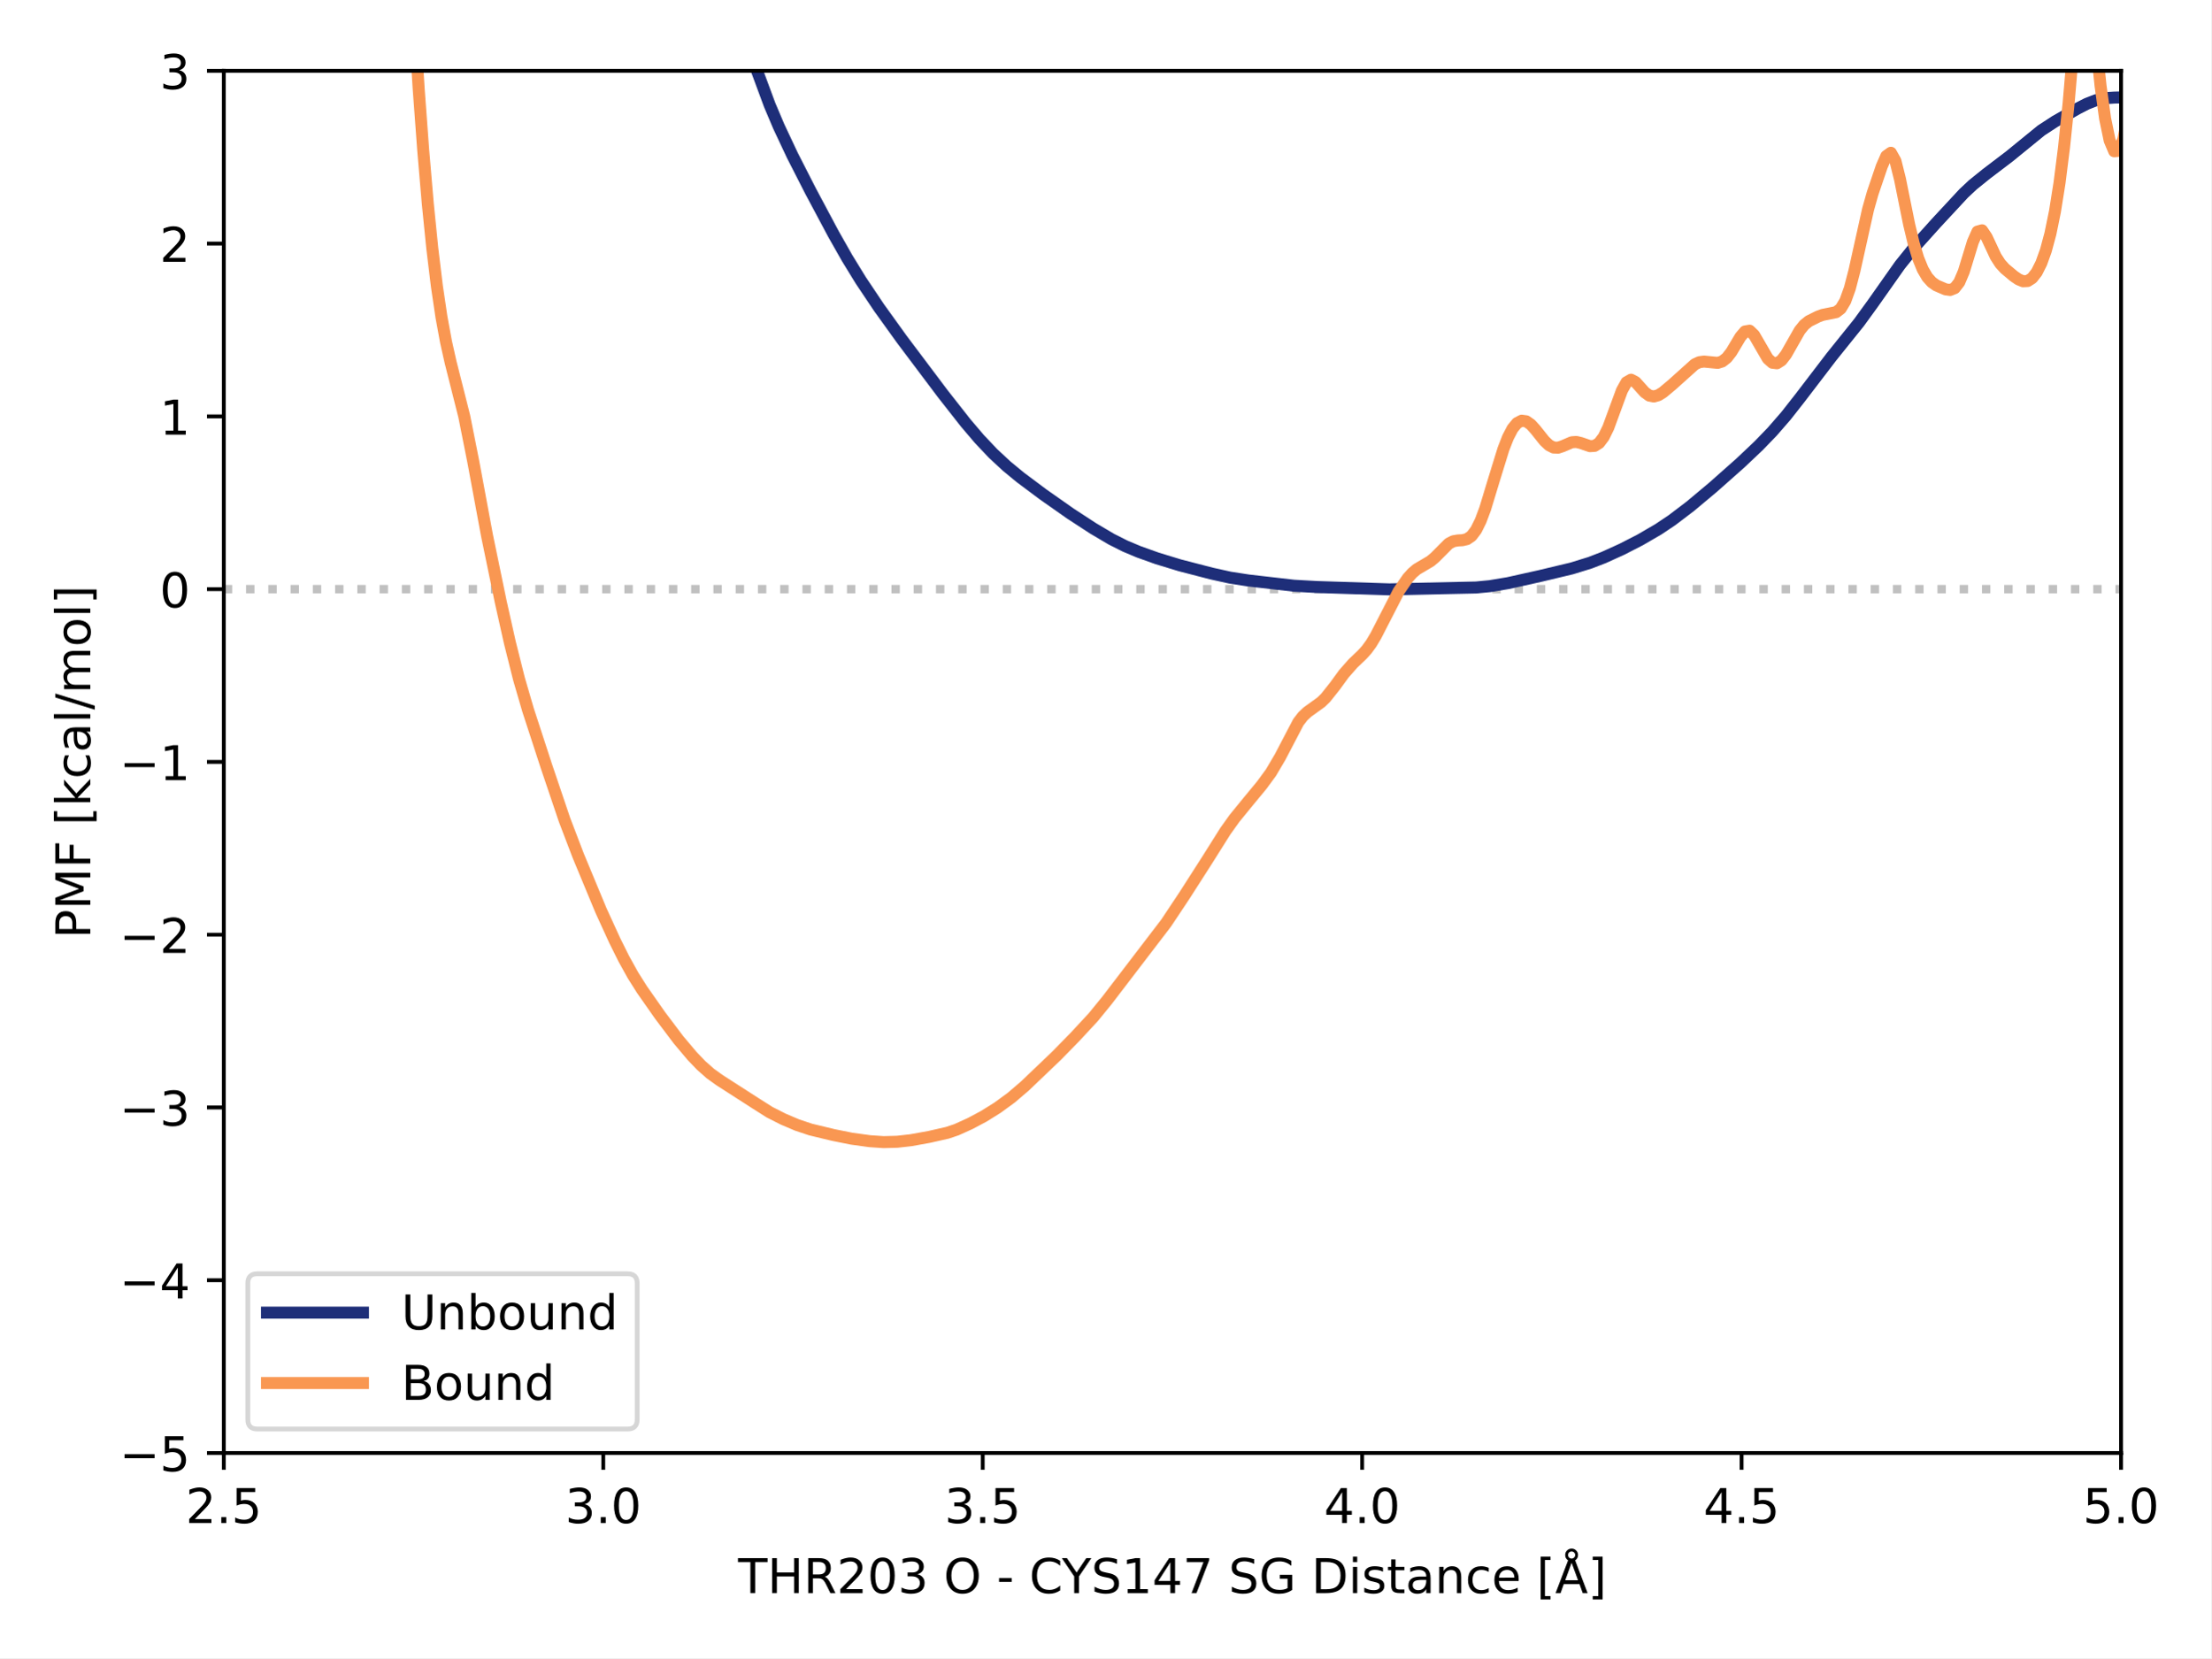
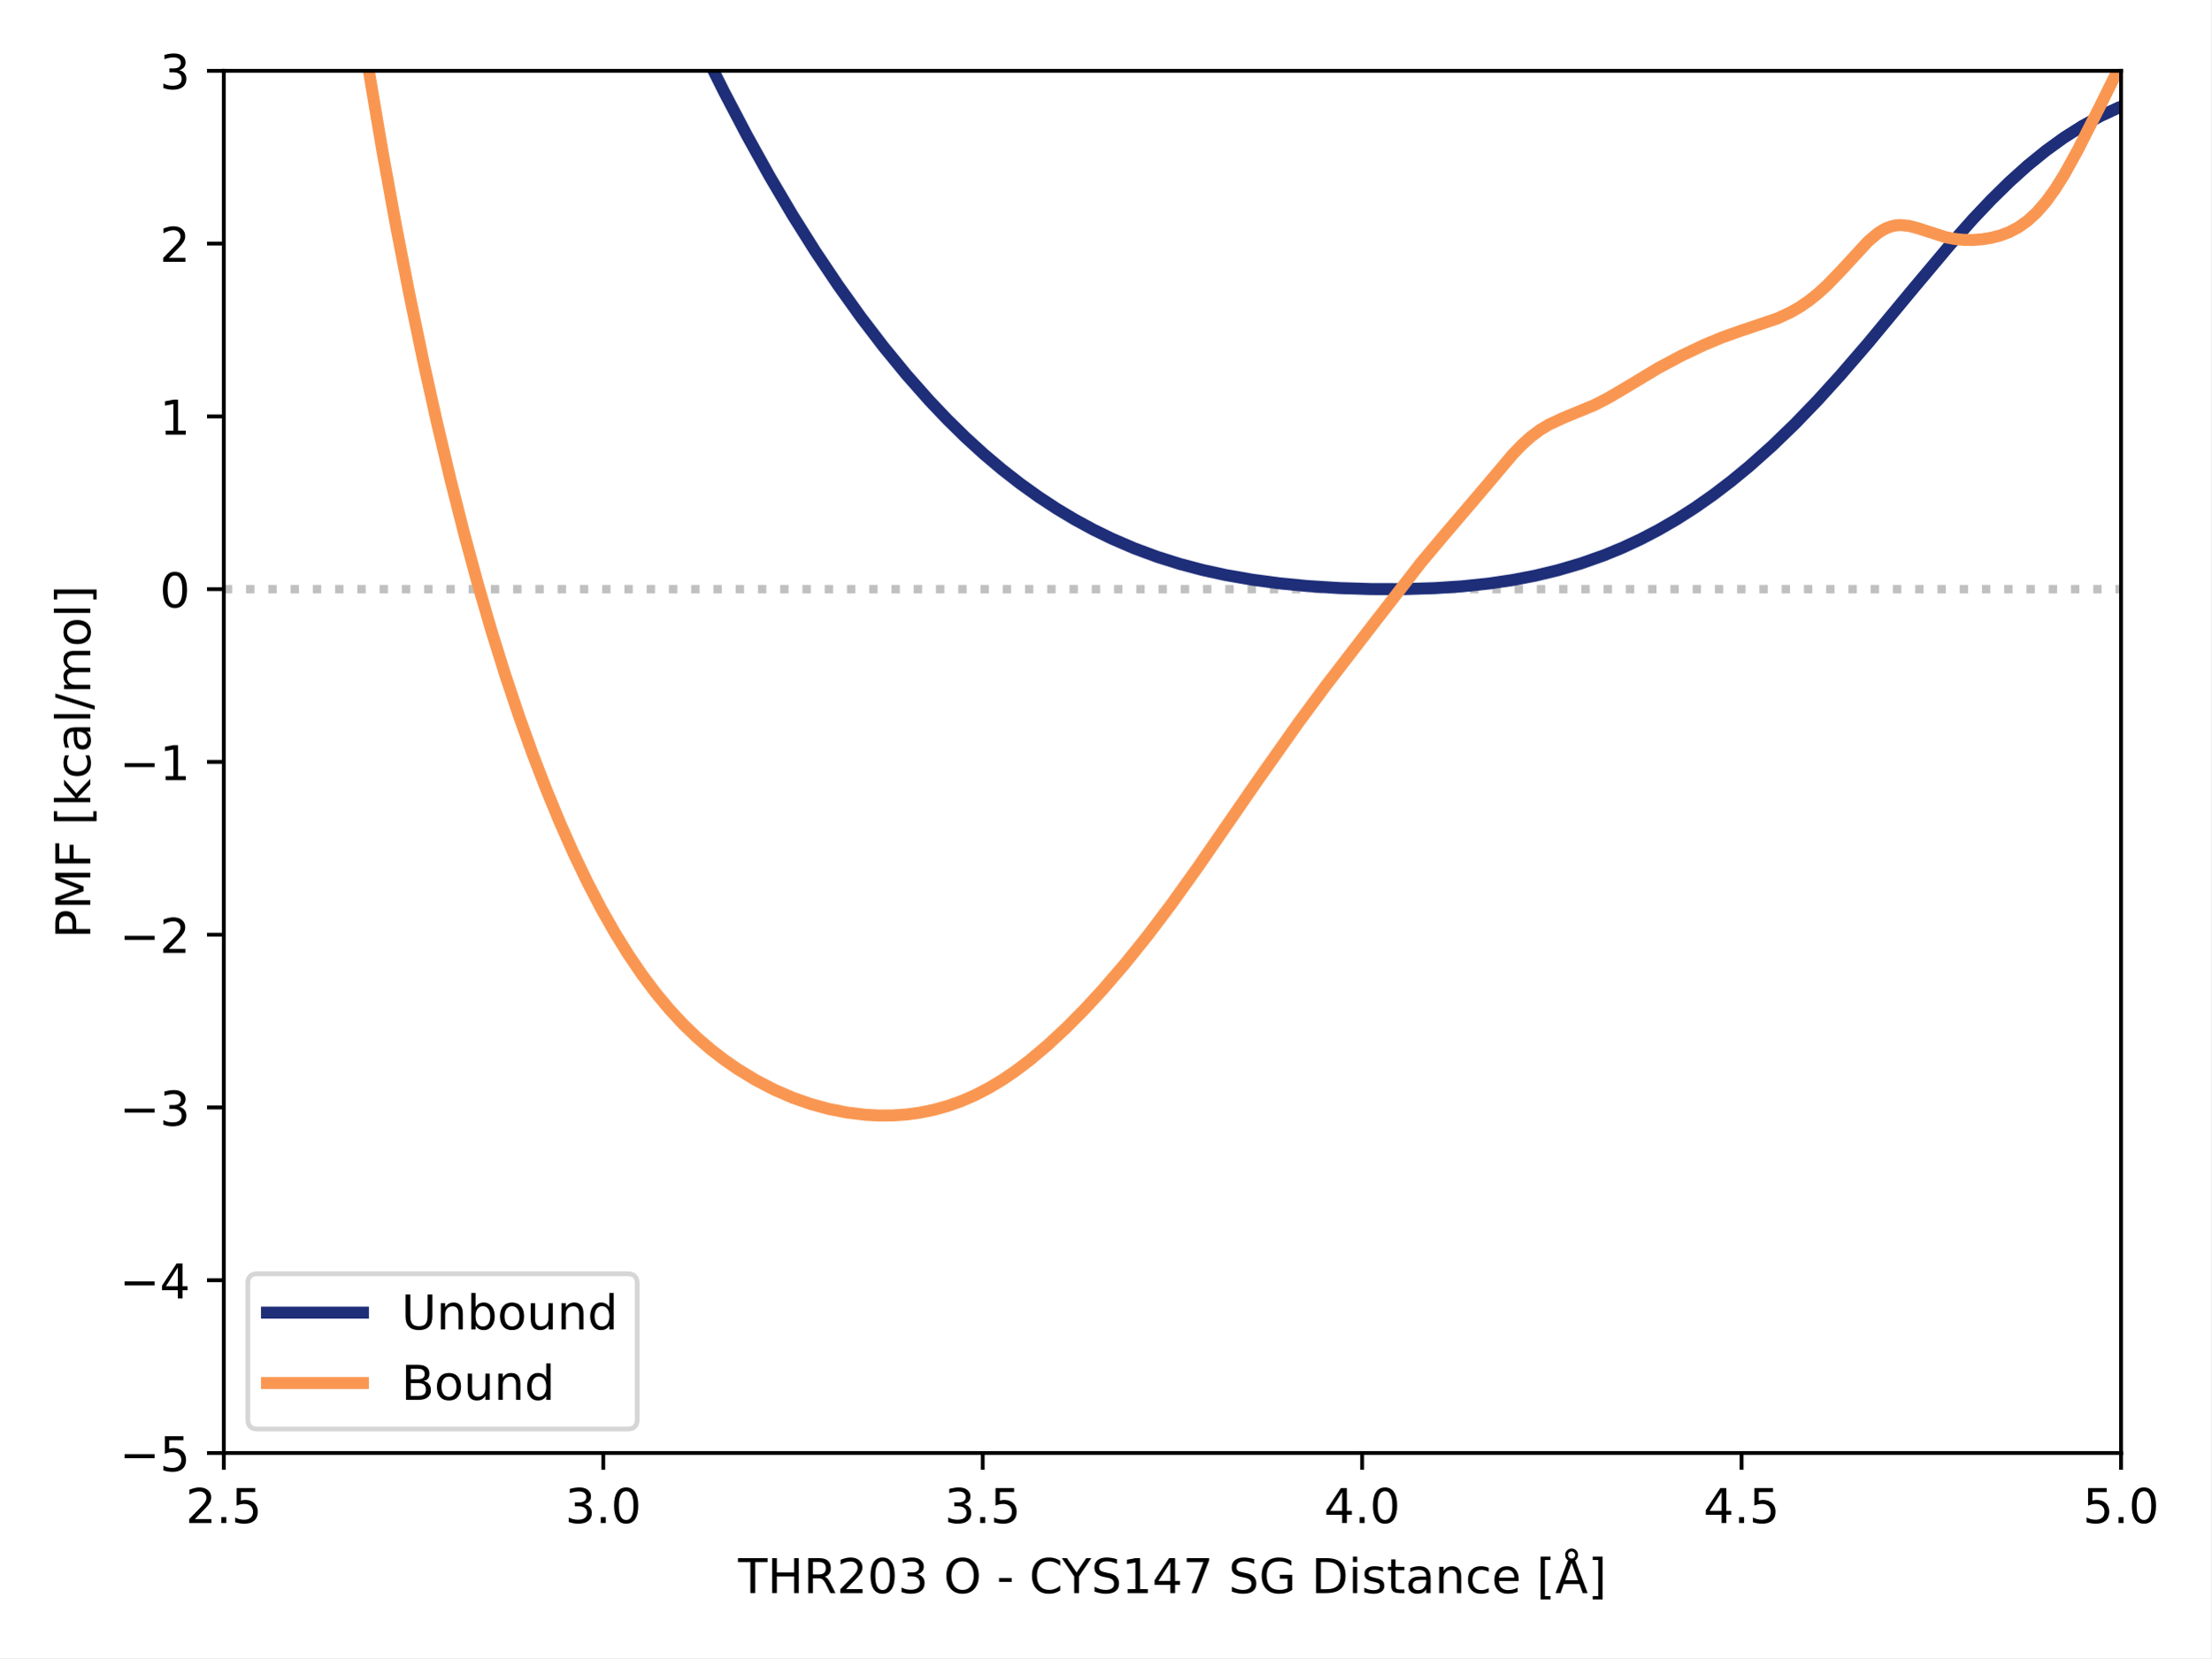
<svg xmlns="http://www.w3.org/2000/svg" xmlns:xlink="http://www.w3.org/1999/xlink" width="460.8pt" height="345.6pt" viewBox="0 0 460.8 345.6" version="1.1">
  <defs>
    <style type="text/css">*{stroke-linejoin: round; stroke-linecap: butt}</style>
  </defs>
  <g id="figure_1">
    <g id="patch_1">
      <path d="M 0 345.6  L 460.8 345.6  L 460.8 0  L 0 0  z " style="fill: #ffffff" />
    </g>
    <g id="axes_1">
      <g id="patch_2">
        <path d="M 46.64 302.853  L 442.035 302.853  L 442.035 14.76  L 46.64 14.76  z " style="fill: #ffffff" />
      </g>
      <g id="line2d_1">
-         <path d="M 46.64 122.795  L 442.035 122.795  " clip-path="url(#pf263a98c24)" style="fill: none; stroke-dasharray: 1.75,2.888; stroke-dashoffset: 0; stroke: #c0c0c0; stroke-width: 1.75" />
+         <path d="M 46.64 122.795  L 442.035 122.795  " clip-path="url(#p32f2cef4b8)" style="fill: none; stroke-dasharray: 1.75,2.888; stroke-dashoffset: 0; stroke: #c0c0c0; stroke-width: 1.75" />
      </g>
      <g id="matplotlib.axis_1">
        <g id="xtick_1">
          <g id="line2d_2">
            <defs>
-               <path id="m7977485677" d="M 0 0  L 0 3.5  " style="stroke: #000000; stroke-width: 0.8" />
-             </defs>
-             <g>
-               <use xlink:href="#m7977485677" x="46.64" y="302.853" style="stroke: #000000; stroke-width: 0.8" />
+               <path id="mbaf36e0e12" d="M 0 0  L 0 3.5  " style="stroke: #000000; stroke-width: 0.8" />
+             </defs>
+             <g>
+               <use xlink:href="#mbaf36e0e12" x="46.64" y="302.853" style="stroke: #000000; stroke-width: 0.8" />
            </g>
          </g>
          <g id="text_1">
            <g transform="translate(38.68844 317.4509) scale(0.1 -0.1)">
              <defs>
                <path id="DejaVuSans-32" d="M 1228 531  L 3431 531  L 3431 0  L 469 0  L 469 531  Q 828 903 1448 1529  Q 2069 2156 2228 2338  Q 2531 2678 2651 2914  Q 2772 3150 2772 3378  Q 2772 3750 2511 3984  Q 2250 4219 1831 4219  Q 1534 4219 1204 4116  Q 875 4013 500 3803  L 500 4441  Q 881 4594 1212 4672  Q 1544 4750 1819 4750  Q 2544 4750 2975 4387  Q 3406 4025 3406 3419  Q 3406 3131 3298 2873  Q 3191 2616 2906 2266  Q 2828 2175 2409 1742  Q 1991 1309 1228 531  z " transform="scale(0.015625)" />
                <path id="DejaVuSans-2e" d="M 684 794  L 1344 794  L 1344 0  L 684 0  L 684 794  z " transform="scale(0.015625)" />
                <path id="DejaVuSans-35" d="M 691 4666  L 3169 4666  L 3169 4134  L 1269 4134  L 1269 2991  Q 1406 3038 1543 3061  Q 1681 3084 1819 3084  Q 2600 3084 3056 2656  Q 3513 2228 3513 1497  Q 3513 744 3044 326  Q 2575 -91 1722 -91  Q 1428 -91 1123 -41  Q 819 9 494 109  L 494 744  Q 775 591 1075 516  Q 1375 441 1709 441  Q 2250 441 2565 725  Q 2881 1009 2881 1497  Q 2881 1984 2565 2268  Q 2250 2553 1709 2553  Q 1456 2553 1204 2497  Q 953 2441 691 2322  L 691 4666  z " transform="scale(0.015625)" />
              </defs>
              <use xlink:href="#DejaVuSans-32" />
              <use xlink:href="#DejaVuSans-2e" x="63.623" />
              <use xlink:href="#DejaVuSans-35" x="95.41" />
            </g>
          </g>
        </g>
        <g id="xtick_2">
          <g id="line2d_3">
            <g>
-               <use xlink:href="#m7977485677" x="125.719" y="302.853" style="stroke: #000000; stroke-width: 0.8" />
+               <use xlink:href="#mbaf36e0e12" x="125.719" y="302.853" style="stroke: #000000; stroke-width: 0.8" />
            </g>
          </g>
          <g id="text_2">
            <g transform="translate(117.7674 317.4509) scale(0.1 -0.1)">
              <defs>
                <path id="DejaVuSans-33" d="M 2597 2516  Q 3050 2419 3304 2112  Q 3559 1806 3559 1356  Q 3559 666 3084 287  Q 2609 -91 1734 -91  Q 1441 -91 1130 -33  Q 819 25 488 141  L 488 750  Q 750 597 1062 519  Q 1375 441 1716 441  Q 2309 441 2620 675  Q 2931 909 2931 1356  Q 2931 1769 2642 2001  Q 2353 2234 1838 2234  L 1294 2234  L 1294 2753  L 1863 2753  Q 2328 2753 2575 2939  Q 2822 3125 2822 3475  Q 2822 3834 2567 4026  Q 2313 4219 1838 4219  Q 1578 4219 1281 4162  Q 984 4106 628 3988  L 628 4550  Q 988 4650 1302 4700  Q 1616 4750 1894 4750  Q 2613 4750 3031 4423  Q 3450 4097 3450 3541  Q 3450 3153 3228 2886  Q 3006 2619 2597 2516  z " transform="scale(0.015625)" />
                <path id="DejaVuSans-30" d="M 2034 4250  Q 1547 4250 1301 3770  Q 1056 3291 1056 2328  Q 1056 1369 1301 889  Q 1547 409 2034 409  Q 2525 409 2770 889  Q 3016 1369 3016 2328  Q 3016 3291 2770 3770  Q 2525 4250 2034 4250  z M 2034 4750  Q 2819 4750 3233 4129  Q 3647 3509 3647 2328  Q 3647 1150 3233 529  Q 2819 -91 2034 -91  Q 1250 -91 836 529  Q 422 1150 422 2328  Q 422 3509 836 4129  Q 1250 4750 2034 4750  z " transform="scale(0.015625)" />
              </defs>
              <use xlink:href="#DejaVuSans-33" />
              <use xlink:href="#DejaVuSans-2e" x="63.623" />
              <use xlink:href="#DejaVuSans-30" x="95.41" />
            </g>
          </g>
        </g>
        <g id="xtick_3">
          <g id="line2d_4">
            <g>
-               <use xlink:href="#m7977485677" x="204.798" y="302.853" style="stroke: #000000; stroke-width: 0.8" />
+               <use xlink:href="#mbaf36e0e12" x="204.798" y="302.853" style="stroke: #000000; stroke-width: 0.8" />
            </g>
          </g>
          <g id="text_3">
            <g transform="translate(196.8464 317.4509) scale(0.1 -0.1)">
              <use xlink:href="#DejaVuSans-33" />
              <use xlink:href="#DejaVuSans-2e" x="63.623" />
              <use xlink:href="#DejaVuSans-35" x="95.41" />
            </g>
          </g>
        </g>
        <g id="xtick_4">
          <g id="line2d_5">
            <g>
-               <use xlink:href="#m7977485677" x="283.877" y="302.853" style="stroke: #000000; stroke-width: 0.8" />
+               <use xlink:href="#mbaf36e0e12" x="283.877" y="302.853" style="stroke: #000000; stroke-width: 0.8" />
            </g>
          </g>
          <g id="text_4">
            <g transform="translate(275.9254 317.4509) scale(0.1 -0.1)">
              <defs>
                <path id="DejaVuSans-34" d="M 2419 4116  L 825 1625  L 2419 1625  L 2419 4116  z M 2253 4666  L 3047 4666  L 3047 1625  L 3713 1625  L 3713 1100  L 3047 1100  L 3047 0  L 2419 0  L 2419 1100  L 313 1100  L 313 1709  L 2253 4666  z " transform="scale(0.015625)" />
              </defs>
              <use xlink:href="#DejaVuSans-34" />
              <use xlink:href="#DejaVuSans-2e" x="63.623" />
              <use xlink:href="#DejaVuSans-30" x="95.41" />
            </g>
          </g>
        </g>
        <g id="xtick_5">
          <g id="line2d_6">
            <g>
-               <use xlink:href="#m7977485677" x="362.956" y="302.853" style="stroke: #000000; stroke-width: 0.8" />
+               <use xlink:href="#mbaf36e0e12" x="362.956" y="302.853" style="stroke: #000000; stroke-width: 0.8" />
            </g>
          </g>
          <g id="text_5">
            <g transform="translate(355.0044 317.4509) scale(0.1 -0.1)">
              <use xlink:href="#DejaVuSans-34" />
              <use xlink:href="#DejaVuSans-2e" x="63.623" />
              <use xlink:href="#DejaVuSans-35" x="95.41" />
            </g>
          </g>
        </g>
        <g id="xtick_6">
          <g id="line2d_7">
            <g>
-               <use xlink:href="#m7977485677" x="442.035" y="302.853" style="stroke: #000000; stroke-width: 0.8" />
+               <use xlink:href="#mbaf36e0e12" x="442.035" y="302.853" style="stroke: #000000; stroke-width: 0.8" />
            </g>
          </g>
          <g id="text_6">
            <g transform="translate(434.0834 317.4509) scale(0.1 -0.1)">
              <use xlink:href="#DejaVuSans-35" />
              <use xlink:href="#DejaVuSans-2e" x="63.623" />
              <use xlink:href="#DejaVuSans-30" x="95.41" />
            </g>
          </g>
        </g>
        <g id="text_7">
          <g transform="translate(153.8227 332.0525) scale(0.1 -0.1)">
            <defs>
              <path id="DejaVuSans-54" d="M -19 4666  L 3928 4666  L 3928 4134  L 2272 4134  L 2272 0  L 1638 0  L 1638 4134  L -19 4134  L -19 4666  z " transform="scale(0.015625)" />
              <path id="DejaVuSans-48" d="M 628 4666  L 1259 4666  L 1259 2753  L 3553 2753  L 3553 4666  L 4184 4666  L 4184 0  L 3553 0  L 3553 2222  L 1259 2222  L 1259 0  L 628 0  L 628 4666  z " transform="scale(0.015625)" />
              <path id="DejaVuSans-52" d="M 2841 2188  Q 3044 2119 3236 1894  Q 3428 1669 3622 1275  L 4263 0  L 3584 0  L 2988 1197  Q 2756 1666 2539 1819  Q 2322 1972 1947 1972  L 1259 1972  L 1259 0  L 628 0  L 628 4666  L 2053 4666  Q 2853 4666 3247 4331  Q 3641 3997 3641 3322  Q 3641 2881 3436 2590  Q 3231 2300 2841 2188  z M 1259 4147  L 1259 2491  L 2053 2491  Q 2509 2491 2742 2702  Q 2975 2913 2975 3322  Q 2975 3731 2742 3939  Q 2509 4147 2053 4147  L 1259 4147  z " transform="scale(0.015625)" />
              <path id="DejaVuSans-20" transform="scale(0.015625)" />
              <path id="DejaVuSans-4f" d="M 2522 4238  Q 1834 4238 1429 3725  Q 1025 3213 1025 2328  Q 1025 1447 1429 934  Q 1834 422 2522 422  Q 3209 422 3611 934  Q 4013 1447 4013 2328  Q 4013 3213 3611 3725  Q 3209 4238 2522 4238  z M 2522 4750  Q 3503 4750 4090 4092  Q 4678 3434 4678 2328  Q 4678 1225 4090 567  Q 3503 -91 2522 -91  Q 1538 -91 948 565  Q 359 1222 359 2328  Q 359 3434 948 4092  Q 1538 4750 2522 4750  z " transform="scale(0.015625)" />
              <path id="DejaVuSans-2d" d="M 313 2009  L 1997 2009  L 1997 1497  L 313 1497  L 313 2009  z " transform="scale(0.015625)" />
              <path id="DejaVuSans-43" d="M 4122 4306  L 4122 3641  Q 3803 3938 3442 4084  Q 3081 4231 2675 4231  Q 1875 4231 1450 3742  Q 1025 3253 1025 2328  Q 1025 1406 1450 917  Q 1875 428 2675 428  Q 3081 428 3442 575  Q 3803 722 4122 1019  L 4122 359  Q 3791 134 3420 21  Q 3050 -91 2638 -91  Q 1578 -91 968 557  Q 359 1206 359 2328  Q 359 3453 968 4101  Q 1578 4750 2638 4750  Q 3056 4750 3426 4639  Q 3797 4528 4122 4306  z " transform="scale(0.015625)" />
              <path id="DejaVuSans-59" d="M -13 4666  L 666 4666  L 1959 2747  L 3244 4666  L 3922 4666  L 2272 2222  L 2272 0  L 1638 0  L 1638 2222  L -13 4666  z " transform="scale(0.015625)" />
              <path id="DejaVuSans-53" d="M 3425 4513  L 3425 3897  Q 3066 4069 2747 4153  Q 2428 4238 2131 4238  Q 1616 4238 1336 4038  Q 1056 3838 1056 3469  Q 1056 3159 1242 3001  Q 1428 2844 1947 2747  L 2328 2669  Q 3034 2534 3370 2195  Q 3706 1856 3706 1288  Q 3706 609 3251 259  Q 2797 -91 1919 -91  Q 1588 -91 1214 -16  Q 841 59 441 206  L 441 856  Q 825 641 1194 531  Q 1563 422 1919 422  Q 2459 422 2753 634  Q 3047 847 3047 1241  Q 3047 1584 2836 1778  Q 2625 1972 2144 2069  L 1759 2144  Q 1053 2284 737 2584  Q 422 2884 422 3419  Q 422 4038 858 4394  Q 1294 4750 2059 4750  Q 2388 4750 2728 4690  Q 3069 4631 3425 4513  z " transform="scale(0.015625)" />
              <path id="DejaVuSans-31" d="M 794 531  L 1825 531  L 1825 4091  L 703 3866  L 703 4441  L 1819 4666  L 2450 4666  L 2450 531  L 3481 531  L 3481 0  L 794 0  L 794 531  z " transform="scale(0.015625)" />
              <path id="DejaVuSans-37" d="M 525 4666  L 3525 4666  L 3525 4397  L 1831 0  L 1172 0  L 2766 4134  L 525 4134  L 525 4666  z " transform="scale(0.015625)" />
              <path id="DejaVuSans-47" d="M 3809 666  L 3809 1919  L 2778 1919  L 2778 2438  L 4434 2438  L 4434 434  Q 4069 175 3628 42  Q 3188 -91 2688 -91  Q 1594 -91 976 548  Q 359 1188 359 2328  Q 359 3472 976 4111  Q 1594 4750 2688 4750  Q 3144 4750 3555 4637  Q 3966 4525 4313 4306  L 4313 3634  Q 3963 3931 3569 4081  Q 3175 4231 2741 4231  Q 1884 4231 1454 3753  Q 1025 3275 1025 2328  Q 1025 1384 1454 906  Q 1884 428 2741 428  Q 3075 428 3337 486  Q 3600 544 3809 666  z " transform="scale(0.015625)" />
              <path id="DejaVuSans-44" d="M 1259 4147  L 1259 519  L 2022 519  Q 2988 519 3436 956  Q 3884 1394 3884 2338  Q 3884 3275 3436 3711  Q 2988 4147 2022 4147  L 1259 4147  z M 628 4666  L 1925 4666  Q 3281 4666 3915 4102  Q 4550 3538 4550 2338  Q 4550 1131 3912 565  Q 3275 0 1925 0  L 628 0  L 628 4666  z " transform="scale(0.015625)" />
              <path id="DejaVuSans-69" d="M 603 3500  L 1178 3500  L 1178 0  L 603 0  L 603 3500  z M 603 4863  L 1178 4863  L 1178 4134  L 603 4134  L 603 4863  z " transform="scale(0.015625)" />
              <path id="DejaVuSans-73" d="M 2834 3397  L 2834 2853  Q 2591 2978 2328 3040  Q 2066 3103 1784 3103  Q 1356 3103 1142 2972  Q 928 2841 928 2578  Q 928 2378 1081 2264  Q 1234 2150 1697 2047  L 1894 2003  Q 2506 1872 2764 1633  Q 3022 1394 3022 966  Q 3022 478 2636 193  Q 2250 -91 1575 -91  Q 1294 -91 989 -36  Q 684 19 347 128  L 347 722  Q 666 556 975 473  Q 1284 391 1588 391  Q 1994 391 2212 530  Q 2431 669 2431 922  Q 2431 1156 2273 1281  Q 2116 1406 1581 1522  L 1381 1569  Q 847 1681 609 1914  Q 372 2147 372 2553  Q 372 3047 722 3315  Q 1072 3584 1716 3584  Q 2034 3584 2315 3537  Q 2597 3491 2834 3397  z " transform="scale(0.015625)" />
              <path id="DejaVuSans-74" d="M 1172 4494  L 1172 3500  L 2356 3500  L 2356 3053  L 1172 3053  L 1172 1153  Q 1172 725 1289 603  Q 1406 481 1766 481  L 2356 481  L 2356 0  L 1766 0  Q 1100 0 847 248  Q 594 497 594 1153  L 594 3053  L 172 3053  L 172 3500  L 594 3500  L 594 4494  L 1172 4494  z " transform="scale(0.015625)" />
              <path id="DejaVuSans-61" d="M 2194 1759  Q 1497 1759 1228 1600  Q 959 1441 959 1056  Q 959 750 1161 570  Q 1363 391 1709 391  Q 2188 391 2477 730  Q 2766 1069 2766 1631  L 2766 1759  L 2194 1759  z M 3341 1997  L 3341 0  L 2766 0  L 2766 531  Q 2569 213 2275 61  Q 1981 -91 1556 -91  Q 1019 -91 701 211  Q 384 513 384 1019  Q 384 1609 779 1909  Q 1175 2209 1959 2209  L 2766 2209  L 2766 2266  Q 2766 2663 2505 2880  Q 2244 3097 1772 3097  Q 1472 3097 1187 3025  Q 903 2953 641 2809  L 641 3341  Q 956 3463 1253 3523  Q 1550 3584 1831 3584  Q 2591 3584 2966 3190  Q 3341 2797 3341 1997  z " transform="scale(0.015625)" />
              <path id="DejaVuSans-6e" d="M 3513 2113  L 3513 0  L 2938 0  L 2938 2094  Q 2938 2591 2744 2837  Q 2550 3084 2163 3084  Q 1697 3084 1428 2787  Q 1159 2491 1159 1978  L 1159 0  L 581 0  L 581 3500  L 1159 3500  L 1159 2956  Q 1366 3272 1645 3428  Q 1925 3584 2291 3584  Q 2894 3584 3203 3211  Q 3513 2838 3513 2113  z " transform="scale(0.015625)" />
              <path id="DejaVuSans-63" d="M 3122 3366  L 3122 2828  Q 2878 2963 2633 3030  Q 2388 3097 2138 3097  Q 1578 3097 1268 2742  Q 959 2388 959 1747  Q 959 1106 1268 751  Q 1578 397 2138 397  Q 2388 397 2633 464  Q 2878 531 3122 666  L 3122 134  Q 2881 22 2623 -34  Q 2366 -91 2075 -91  Q 1284 -91 818 406  Q 353 903 353 1747  Q 353 2603 823 3093  Q 1294 3584 2113 3584  Q 2378 3584 2631 3529  Q 2884 3475 3122 3366  z " transform="scale(0.015625)" />
              <path id="DejaVuSans-65" d="M 3597 1894  L 3597 1613  L 953 1613  Q 991 1019 1311 708  Q 1631 397 2203 397  Q 2534 397 2845 478  Q 3156 559 3463 722  L 3463 178  Q 3153 47 2828 -22  Q 2503 -91 2169 -91  Q 1331 -91 842 396  Q 353 884 353 1716  Q 353 2575 817 3079  Q 1281 3584 2069 3584  Q 2775 3584 3186 3129  Q 3597 2675 3597 1894  z M 3022 2063  Q 3016 2534 2758 2815  Q 2500 3097 2075 3097  Q 1594 3097 1305 2825  Q 1016 2553 972 2059  L 3022 2063  z " transform="scale(0.015625)" />
              <path id="DejaVuSans-5b" d="M 550 4863  L 1875 4863  L 1875 4416  L 1125 4416  L 1125 -397  L 1875 -397  L 1875 -844  L 550 -844  L 550 4863  z " transform="scale(0.015625)" />
              <path id="DejaVuSans-c5" d="M 2663 5081  Q 2663 5278 2523 5417  Q 2384 5556 2188 5556  Q 1988 5556 1852 5420  Q 1716 5284 1716 5081  Q 1716 4884 1853 4746  Q 1991 4609 2188 4609  Q 2384 4609 2523 4746  Q 2663 4884 2663 5081  z M 2188 4044  L 1338 1722  L 3041 1722  L 2188 4044  z M 1716 4366  Q 1525 4494 1428 4673  Q 1331 4853 1331 5081  Q 1331 5441 1579 5691  Q 1828 5941 2188 5941  Q 2544 5941 2795 5689  Q 3047 5438 3047 5081  Q 3047 4863 2948 4678  Q 2850 4494 2663 4366  L 4325 0  L 3669 0  L 3244 1197  L 1141 1197  L 716 0  L 50 0  L 1716 4366  z " transform="scale(0.015625)" />
              <path id="DejaVuSans-5d" d="M 1947 4863  L 1947 -844  L 622 -844  L 622 -397  L 1369 -397  L 1369 4416  L 622 4416  L 622 4863  L 1947 4863  z " transform="scale(0.015625)" />
            </defs>
            <use xlink:href="#DejaVuSans-54" />
            <use xlink:href="#DejaVuSans-48" x="61.084" />
            <use xlink:href="#DejaVuSans-52" x="136.279" />
            <use xlink:href="#DejaVuSans-32" x="205.762" />
            <use xlink:href="#DejaVuSans-30" x="269.385" />
            <use xlink:href="#DejaVuSans-33" x="333.008" />
            <use xlink:href="#DejaVuSans-20" x="396.631" />
            <use xlink:href="#DejaVuSans-4f" x="428.418" />
            <use xlink:href="#DejaVuSans-20" x="507.129" />
            <use xlink:href="#DejaVuSans-2d" x="538.916" />
            <use xlink:href="#DejaVuSans-20" x="575" />
            <use xlink:href="#DejaVuSans-43" x="606.787" />
            <use xlink:href="#DejaVuSans-59" x="674.861" />
            <use xlink:href="#DejaVuSans-53" x="735.945" />
            <use xlink:href="#DejaVuSans-31" x="799.422" />
            <use xlink:href="#DejaVuSans-34" x="863.045" />
            <use xlink:href="#DejaVuSans-37" x="926.668" />
            <use xlink:href="#DejaVuSans-20" x="990.291" />
            <use xlink:href="#DejaVuSans-53" x="1022.078" />
            <use xlink:href="#DejaVuSans-47" x="1085.555" />
            <use xlink:href="#DejaVuSans-20" x="1163.045" />
            <use xlink:href="#DejaVuSans-44" x="1194.832" />
            <use xlink:href="#DejaVuSans-69" x="1271.834" />
            <use xlink:href="#DejaVuSans-73" x="1299.617" />
            <use xlink:href="#DejaVuSans-74" x="1351.717" />
            <use xlink:href="#DejaVuSans-61" x="1390.926" />
            <use xlink:href="#DejaVuSans-6e" x="1452.205" />
            <use xlink:href="#DejaVuSans-63" x="1515.584" />
            <use xlink:href="#DejaVuSans-65" x="1570.564" />
            <use xlink:href="#DejaVuSans-20" x="1632.088" />
            <use xlink:href="#DejaVuSans-5b" x="1663.875" />
            <use xlink:href="#DejaVuSans-c5" x="1702.889" />
            <use xlink:href="#DejaVuSans-5d" x="1771.297" />
          </g>
        </g>
      </g>
      <g id="matplotlib.axis_2">
        <g id="ytick_1">
          <g id="line2d_8">
            <defs>
-               <path id="mf094f83b28" d="M 0 0  L -3.5 0  " style="stroke: #000000; stroke-width: 0.8" />
-             </defs>
-             <g>
-               <use xlink:href="#mf094f83b28" x="46.64" y="302.853" style="stroke: #000000; stroke-width: 0.8" />
+               <path id="m8680b9c6d3" d="M 0 0  L -3.5 0  " style="stroke: #000000; stroke-width: 0.8" />
+             </defs>
+             <g>
+               <use xlink:href="#m8680b9c6d3" x="46.64" y="302.853" style="stroke: #000000; stroke-width: 0.8" />
            </g>
          </g>
          <g id="text_8">
            <g transform="translate(24.89781 306.6517) scale(0.1 -0.1)">
              <defs>
                <path id="DejaVuSans-2212" d="M 678 2272  L 4684 2272  L 4684 1741  L 678 1741  L 678 2272  z " transform="scale(0.015625)" />
              </defs>
              <use xlink:href="#DejaVuSans-2212" />
              <use xlink:href="#DejaVuSans-35" x="83.789" />
            </g>
          </g>
        </g>
        <g id="ytick_2">
          <g id="line2d_9">
            <g>
-               <use xlink:href="#mf094f83b28" x="46.64" y="266.841" style="stroke: #000000; stroke-width: 0.8" />
+               <use xlink:href="#m8680b9c6d3" x="46.64" y="266.841" style="stroke: #000000; stroke-width: 0.8" />
            </g>
          </g>
          <g id="text_9">
            <g transform="translate(24.89781 270.6402) scale(0.1 -0.1)">
              <use xlink:href="#DejaVuSans-2212" />
              <use xlink:href="#DejaVuSans-34" x="83.789" />
            </g>
          </g>
        </g>
        <g id="ytick_3">
          <g id="line2d_10">
            <g>
-               <use xlink:href="#mf094f83b28" x="46.64" y="230.829" style="stroke: #000000; stroke-width: 0.8" />
+               <use xlink:href="#m8680b9c6d3" x="46.64" y="230.829" style="stroke: #000000; stroke-width: 0.8" />
            </g>
          </g>
          <g id="text_10">
            <g transform="translate(24.89781 234.6286) scale(0.1 -0.1)">
              <use xlink:href="#DejaVuSans-2212" />
              <use xlink:href="#DejaVuSans-33" x="83.789" />
            </g>
          </g>
        </g>
        <g id="ytick_4">
          <g id="line2d_11">
            <g>
-               <use xlink:href="#mf094f83b28" x="46.64" y="194.818" style="stroke: #000000; stroke-width: 0.8" />
+               <use xlink:href="#m8680b9c6d3" x="46.64" y="194.818" style="stroke: #000000; stroke-width: 0.8" />
            </g>
          </g>
          <g id="text_11">
            <g transform="translate(24.89781 198.617) scale(0.1 -0.1)">
              <use xlink:href="#DejaVuSans-2212" />
              <use xlink:href="#DejaVuSans-32" x="83.789" />
            </g>
          </g>
        </g>
        <g id="ytick_5">
          <g id="line2d_12">
            <g>
-               <use xlink:href="#mf094f83b28" x="46.64" y="158.806" style="stroke: #000000; stroke-width: 0.8" />
+               <use xlink:href="#m8680b9c6d3" x="46.64" y="158.806" style="stroke: #000000; stroke-width: 0.8" />
            </g>
          </g>
          <g id="text_12">
            <g transform="translate(24.89781 162.6055) scale(0.1 -0.1)">
              <use xlink:href="#DejaVuSans-2212" />
              <use xlink:href="#DejaVuSans-31" x="83.789" />
            </g>
          </g>
        </g>
        <g id="ytick_6">
          <g id="line2d_13">
            <g>
-               <use xlink:href="#mf094f83b28" x="46.64" y="122.795" style="stroke: #000000; stroke-width: 0.8" />
+               <use xlink:href="#m8680b9c6d3" x="46.64" y="122.795" style="stroke: #000000; stroke-width: 0.8" />
            </g>
          </g>
          <g id="text_13">
            <g transform="translate(33.2775 126.5939) scale(0.1 -0.1)">
              <use xlink:href="#DejaVuSans-30" />
            </g>
          </g>
        </g>
        <g id="ytick_7">
          <g id="line2d_14">
            <g>
-               <use xlink:href="#mf094f83b28" x="46.64" y="86.783" style="stroke: #000000; stroke-width: 0.8" />
+               <use xlink:href="#m8680b9c6d3" x="46.64" y="86.783" style="stroke: #000000; stroke-width: 0.8" />
            </g>
          </g>
          <g id="text_14">
            <g transform="translate(33.2775 90.58234) scale(0.1 -0.1)">
              <use xlink:href="#DejaVuSans-31" />
            </g>
          </g>
        </g>
        <g id="ytick_8">
          <g id="line2d_15">
            <g>
-               <use xlink:href="#mf094f83b28" x="46.64" y="50.772" style="stroke: #000000; stroke-width: 0.8" />
+               <use xlink:href="#m8680b9c6d3" x="46.64" y="50.772" style="stroke: #000000; stroke-width: 0.8" />
            </g>
          </g>
          <g id="text_15">
            <g transform="translate(33.2775 54.57078) scale(0.1 -0.1)">
              <use xlink:href="#DejaVuSans-32" />
            </g>
          </g>
        </g>
        <g id="ytick_9">
          <g id="line2d_16">
            <g>
-               <use xlink:href="#mf094f83b28" x="46.64" y="14.76" style="stroke: #000000; stroke-width: 0.8" />
+               <use xlink:href="#m8680b9c6d3" x="46.64" y="14.76" style="stroke: #000000; stroke-width: 0.8" />
            </g>
          </g>
          <g id="text_16">
            <g transform="translate(33.2775 18.55922) scale(0.1 -0.1)">
              <use xlink:href="#DejaVuSans-33" />
            </g>
          </g>
        </g>
        <g id="text_17">
          <g transform="translate(18.81812 195.6023) rotate(-90) scale(0.1 -0.1)">
            <defs>
              <path id="DejaVuSans-50" d="M 1259 4147  L 1259 2394  L 2053 2394  Q 2494 2394 2734 2622  Q 2975 2850 2975 3272  Q 2975 3691 2734 3919  Q 2494 4147 2053 4147  L 1259 4147  z M 628 4666  L 2053 4666  Q 2838 4666 3239 4311  Q 3641 3956 3641 3272  Q 3641 2581 3239 2228  Q 2838 1875 2053 1875  L 1259 1875  L 1259 0  L 628 0  L 628 4666  z " transform="scale(0.015625)" />
              <path id="DejaVuSans-4d" d="M 628 4666  L 1569 4666  L 2759 1491  L 3956 4666  L 4897 4666  L 4897 0  L 4281 0  L 4281 4097  L 3078 897  L 2444 897  L 1241 4097  L 1241 0  L 628 0  L 628 4666  z " transform="scale(0.015625)" />
              <path id="DejaVuSans-46" d="M 628 4666  L 3309 4666  L 3309 4134  L 1259 4134  L 1259 2759  L 3109 2759  L 3109 2228  L 1259 2228  L 1259 0  L 628 0  L 628 4666  z " transform="scale(0.015625)" />
              <path id="DejaVuSans-6b" d="M 581 4863  L 1159 4863  L 1159 1991  L 2875 3500  L 3609 3500  L 1753 1863  L 3688 0  L 2938 0  L 1159 1709  L 1159 0  L 581 0  L 581 4863  z " transform="scale(0.015625)" />
              <path id="DejaVuSans-6c" d="M 603 4863  L 1178 4863  L 1178 0  L 603 0  L 603 4863  z " transform="scale(0.015625)" />
              <path id="DejaVuSans-2f" d="M 1625 4666  L 2156 4666  L 531 -594  L 0 -594  L 1625 4666  z " transform="scale(0.015625)" />
              <path id="DejaVuSans-6d" d="M 3328 2828  Q 3544 3216 3844 3400  Q 4144 3584 4550 3584  Q 5097 3584 5394 3201  Q 5691 2819 5691 2113  L 5691 0  L 5113 0  L 5113 2094  Q 5113 2597 4934 2840  Q 4756 3084 4391 3084  Q 3944 3084 3684 2787  Q 3425 2491 3425 1978  L 3425 0  L 2847 0  L 2847 2094  Q 2847 2600 2669 2842  Q 2491 3084 2119 3084  Q 1678 3084 1418 2786  Q 1159 2488 1159 1978  L 1159 0  L 581 0  L 581 3500  L 1159 3500  L 1159 2956  Q 1356 3278 1631 3431  Q 1906 3584 2284 3584  Q 2666 3584 2933 3390  Q 3200 3197 3328 2828  z " transform="scale(0.015625)" />
              <path id="DejaVuSans-6f" d="M 1959 3097  Q 1497 3097 1228 2736  Q 959 2375 959 1747  Q 959 1119 1226 758  Q 1494 397 1959 397  Q 2419 397 2687 759  Q 2956 1122 2956 1747  Q 2956 2369 2687 2733  Q 2419 3097 1959 3097  z M 1959 3584  Q 2709 3584 3137 3096  Q 3566 2609 3566 1747  Q 3566 888 3137 398  Q 2709 -91 1959 -91  Q 1206 -91 779 398  Q 353 888 353 1747  Q 353 2609 779 3096  Q 1206 3584 1959 3584  z " transform="scale(0.015625)" />
            </defs>
            <use xlink:href="#DejaVuSans-50" />
            <use xlink:href="#DejaVuSans-4d" x="60.303" />
            <use xlink:href="#DejaVuSans-46" x="146.582" />
            <use xlink:href="#DejaVuSans-20" x="204.102" />
            <use xlink:href="#DejaVuSans-5b" x="235.889" />
            <use xlink:href="#DejaVuSans-6b" x="274.902" />
            <use xlink:href="#DejaVuSans-63" x="332.812" />
            <use xlink:href="#DejaVuSans-61" x="387.793" />
            <use xlink:href="#DejaVuSans-6c" x="449.072" />
            <use xlink:href="#DejaVuSans-2f" x="476.855" />
            <use xlink:href="#DejaVuSans-6d" x="510.547" />
            <use xlink:href="#DejaVuSans-6f" x="607.959" />
            <use xlink:href="#DejaVuSans-6c" x="669.141" />
            <use xlink:href="#DejaVuSans-5d" x="696.924" />
          </g>
        </g>
      </g>
      <g id="line2d_17">
-         <path d="M 151.667 -1  L 152.791 1.563  L 154.691 6.442  L 160.39 21.852  L 162.29 26.343  L 165.14 32.408  L 168.939 39.853  L 173.689 48.764  L 176.539 53.79  L 179.388 58.435  L 183.188 64.112  L 187.937 70.714  L 196.486 82.082  L 201.236 88.132  L 204.086 91.482  L 206.935 94.497  L 209.785 97.146  L 212.635 99.493  L 217.384 103.044  L 223.084 107.049  L 227.833 110.145  L 231.633 112.391  L 234.482 113.824  L 237.332 115.02  L 241.132 116.378  L 245.881 117.828  L 252.53 119.549  L 256.33 120.391  L 260.13 120.981  L 269.629 122.077  L 274.378 122.346  L 289.576 122.84  L 307.624 122.448  L 310.474 122.173  L 314.274 121.539  L 320.923 120.059  L 327.572 118.471  L 331.372 117.297  L 334.222 116.197  L 338.021 114.472  L 341.821 112.524  L 345.62 110.312  L 348.47 108.404  L 352.27 105.516  L 357.019 101.54  L 362.719 96.487  L 366.518 92.89  L 369.368 89.937  L 372.218 86.654  L 375.067 83.028  L 381.716 74.331  L 387.416 67.237  L 390.266 63.315  L 395.965 55.231  L 398.815 51.694  L 403.564 46.415  L 409.264 40.277  L 411.163 38.501  L 414.013 36.203  L 418.763 32.593  L 425.412 27.175  L 428.261 25.317  L 433.011 22.606  L 434.911 21.631  L 436.811 20.886  L 438.71 20.468  L 440.61 20.34  L 443.46 20.262  L 445.36 19.944  L 447.259 19.246  L 449.159 18.195  L 452.959 15.86  L 454.859 15.081  L 456.758 14.743  L 458.658 14.811  L 460.558 15.176  L 461.8 15.515  L 461.8 15.515  " clip-path="url(#pf263a98c24)" style="fill: none; stroke: #1e2e79; stroke-width: 2.5; stroke-linecap: square" />
+         <path d="M 141.059 -1  L 146.142 9.629  L 150.891 19.145  L 155.641 28.197  L 160.39 36.751  L 165.14 44.798  L 169.889 52.35  L 174.639 59.432  L 179.388 66.07  L 184.138 72.282  L 188.887 78.076  L 193.637 83.452  L 197.436 87.45  L 201.236 91.181  L 205.035 94.648  L 208.835 97.858  L 212.635 100.82  L 216.434 103.544  L 220.234 106.039  L 224.033 108.314  L 227.833 110.376  L 231.633 112.235  L 236.382 114.284  L 241.132 116.046  L 245.881 117.544  L 250.631 118.801  L 255.38 119.843  L 261.079 120.84  L 266.779 121.597  L 272.478 122.148  L 279.128 122.568  L 285.777 122.778  L 292.426 122.787  L 299.075 122.581  L 304.775 122.203  L 310.474 121.598  L 315.224 120.892  L 319.973 119.978  L 324.723 118.834  L 329.472 117.435  L 334.222 115.759  L 338.021 114.201  L 341.821 112.437  L 345.62 110.458  L 349.42 108.255  L 353.22 105.824  L 357.019 103.16  L 360.819 100.263  L 364.618 97.132  L 369.368 92.893  L 374.117 88.299  L 378.867 83.368  L 383.616 78.132  L 389.316 71.519  L 398.815 60.061  L 406.414 51.016  L 411.163 45.668  L 414.963 41.653  L 418.763 37.92  L 422.562 34.5  L 426.362 31.413  L 430.161 28.667  L 433.961 26.259  L 437.76 24.18  L 441.56 22.411  L 445.36 20.929  L 449.159 19.711  L 452.959 18.732  L 456.758 17.964  L 461.8 17.213  L 461.8 17.213  " clip-path="url(#p32f2cef4b8)" style="fill: none; stroke: #1e2e79; stroke-width: 2.5; stroke-linecap: square" />
      </g>
      <g id="line2d_18">
-         <path d="M 86.026 -1  L 87.248 18.482  L 88.198 31.349  L 89.148 42.443  L 90.098 51.852  L 91.048 59.685  L 91.998 66.085  L 92.948 71.256  L 93.897 75.488  L 96.747 86.766  L 98.647 96.306  L 101.497 111.652  L 104.346 125.42  L 106.246 133.908  L 108.146 141.478  L 110.046 147.993  L 113.845 159.64  L 117.645 170.88  L 120.495 178.341  L 125.244 189.776  L 128.094 196.007  L 129.994 199.826  L 131.893 203.255  L 133.793 206.265  L 137.593 211.687  L 141.392 216.725  L 144.242 220.109  L 146.142 222.087  L 148.042 223.766  L 149.941 225.13  L 157.541 230.017  L 160.39 231.822  L 163.24 233.265  L 166.09 234.479  L 168.939 235.431  L 173.689 236.575  L 177.488 237.338  L 181.288 237.861  L 184.138 238.054  L 186.987 237.98  L 189.837 237.657  L 193.637 236.97  L 197.436 236.108  L 199.336 235.468  L 202.186 234.178  L 205.035 232.661  L 207.885 230.881  L 210.735 228.801  L 213.585 226.361  L 220.234 220.007  L 224.033 216.12  L 227.833 212.023  L 230.683 208.531  L 243.031 192.384  L 246.831 186.67  L 251.58 179.255  L 255.38 173.22  L 257.28 170.561  L 260.13 167.065  L 262.979 163.616  L 264.879 161.019  L 266.779 157.796  L 270.578 150.526  L 271.528 149.293  L 272.478 148.401  L 275.328 146.349  L 276.278 145.424  L 278.178 143.033  L 280.077 140.428  L 281.977 138.27  L 283.877 136.462  L 284.827 135.412  L 285.777 134.11  L 286.727 132.514  L 291.476 123.273  L 293.376 120.512  L 294.326 119.447  L 295.276 118.64  L 298.125 116.964  L 299.075 116.161  L 301.925 113.296  L 302.875 112.809  L 303.825 112.643  L 304.775 112.592  L 305.725 112.369  L 306.675 111.716  L 307.624 110.461  L 308.574 108.543  L 309.524 106.005  L 311.424 99.74  L 313.324 93.586  L 314.274 91.151  L 315.224 89.329  L 316.174 88.171  L 317.123 87.678  L 318.073 87.809  L 319.023 88.471  L 319.973 89.513  L 321.873 91.896  L 322.823 92.793  L 323.773 93.275  L 324.723 93.307  L 325.673 92.987  L 327.572 92.175  L 328.522 92.11  L 329.472 92.343  L 331.372 92.996  L 332.322 92.929  L 333.272 92.325  L 334.222 91.068  L 335.171 89.136  L 338.021 81.376  L 338.971 79.673  L 339.921 79.138  L 340.871 79.65  L 342.771 81.766  L 343.721 82.452  L 344.67 82.637  L 345.62 82.365  L 346.57 81.773  L 348.47 80.182  L 353.22 75.917  L 354.169 75.481  L 355.119 75.356  L 357.969 75.633  L 358.919 75.333  L 359.869 74.591  L 360.819 73.373  L 362.719 70.198  L 363.668 69.08  L 364.618 68.92  L 365.568 69.836  L 368.418 74.753  L 369.368 75.601  L 370.318 75.716  L 371.268 75.111  L 372.218 73.89  L 375.067 68.882  L 376.017 67.705  L 376.967 66.939  L 378.867 65.99  L 379.817 65.635  L 382.666 65.056  L 383.616 64.322  L 384.566 62.736  L 385.516 60.096  L 386.466 56.444  L 389.316 43.629  L 390.266 40.277  L 392.165 34.688  L 393.115 32.521  L 394.065 31.838  L 395.015 33.528  L 395.965 37.344  L 397.865 46.743  L 398.815 50.704  L 399.765 53.835  L 400.714 56.162  L 401.664 57.781  L 402.614 58.831  L 403.564 59.494  L 405.464 60.307  L 406.414 60.437  L 407.364 60.055  L 408.314 58.835  L 409.264 56.608  L 411.163 50.406  L 412.113 48.264  L 413.063 47.999  L 414.013 49.406  L 415.913 53.468  L 416.863 54.941  L 417.813 55.99  L 419.712 57.577  L 420.662 58.227  L 421.612 58.617  L 422.562 58.569  L 423.512 57.964  L 424.462 56.74  L 425.412 54.855  L 426.362 52.226  L 427.312 48.701  L 428.261 44.074  L 429.211 38.118  L 430.161 30.622  L 431.111 21.447  L 433.031 -1  M 435.883 -1  L 436.811 8.922  L 437.76 17.864  L 438.71 24.716  L 439.66 29.284  L 440.61 31.526  L 441.56 31.434  L 442.51 29.005  L 443.46 24.24  L 444.41 17.138  L 445.36 7.699  L 446.061 -1  L 446.061 -1  " clip-path="url(#pf263a98c24)" style="fill: none; stroke: #f99752; stroke-width: 2.5; stroke-linecap: square" />
+         <path d="M 74.39 -1  L 76.799 14.371  L 79.649 31.256  L 82.499 46.925  L 85.348 61.532  L 88.198 75.203  L 91.048 88.021  L 93.897 100.038  L 96.747 111.284  L 99.597 121.786  L 102.447 131.578  L 105.296 140.704  L 108.146 149.215  L 110.996 157.156  L 113.845 164.566  L 116.695 171.472  L 119.545 177.893  L 122.394 183.839  L 125.244 189.321  L 128.094 194.353  L 130.943 198.953  L 133.793 203.141  L 136.643 206.938  L 139.493 210.364  L 142.342 213.444  L 145.192 216.2  L 148.042 218.664  L 150.891 220.867  L 153.741 222.839  L 157.541 225.15  L 161.34 227.123  L 165.14 228.772  L 168.939 230.108  L 172.739 231.144  L 176.539 231.893  L 180.338 232.355  L 183.188 232.51  L 186.038 232.492  L 188.887 232.294  L 191.737 231.909  L 194.587 231.326  L 197.436 230.537  L 200.286 229.531  L 203.136 228.296  L 205.985 226.828  L 208.835 225.123  L 211.685 223.186  L 214.534 221.027  L 218.334 217.828  L 222.134 214.298  L 225.933 210.468  L 229.733 206.357  L 234.482 200.841  L 239.232 194.928  L 243.981 188.643  L 249.681 180.68  L 262.029 162.786  L 270.578 150.675  L 276.278 142.96  L 285.777 130.631  L 296.226 117.174  L 300.975 111.532  L 309.524 101.505  L 315.224 94.744  L 317.123 92.765  L 319.023 91.047  L 320.923 89.624  L 322.823 88.479  L 325.673 87.151  L 332.322 84.403  L 335.171 82.934  L 338.971 80.69  L 345.62 76.692  L 350.37 74.158  L 355.119 71.897  L 358.919 70.313  L 362.719 68.965  L 370.318 66.404  L 373.167 65.089  L 375.067 63.996  L 376.967 62.698  L 378.867 61.181  L 380.767 59.445  L 383.616 56.492  L 389.316 50.319  L 391.215 48.699  L 392.165 48.063  L 393.115 47.561  L 394.065 47.201  L 395.015 46.983  L 395.965 46.901  L 397.865 47.082  L 399.765 47.59  L 405.464 49.431  L 407.364 49.803  L 409.264 49.995  L 411.163 50.015  L 413.063 49.872  L 414.963 49.566  L 416.863 49.076  L 418.763 48.358  L 420.662 47.356  L 422.562 46.007  L 424.462 44.26  L 426.362 42.081  L 428.261 39.464  L 430.161 36.439  L 433.011 31.287  L 437.76 21.908  L 444.41 8.444  L 447.259 1.93  L 448.426 -1  L 448.426 -1  " clip-path="url(#p32f2cef4b8)" style="fill: none; stroke: #f99752; stroke-width: 2.5; stroke-linecap: square" />
      </g>
      <g id="patch_3">
        <path d="M 46.64 302.853  L 46.64 14.76  " style="fill: none; stroke: #000000; stroke-width: 0.8; stroke-linejoin: miter; stroke-linecap: square" />
      </g>
      <g id="patch_4">
        <path d="M 442.035 302.853  L 442.035 14.76  " style="fill: none; stroke: #000000; stroke-width: 0.8; stroke-linejoin: miter; stroke-linecap: square" />
      </g>
      <g id="patch_5">
        <path d="M 46.64 302.853  L 442.035 302.853  " style="fill: none; stroke: #000000; stroke-width: 0.8; stroke-linejoin: miter; stroke-linecap: square" />
      </g>
      <g id="patch_6">
        <path d="M 46.64 14.76  L 442.035 14.76  " style="fill: none; stroke: #000000; stroke-width: 0.8; stroke-linejoin: miter; stroke-linecap: square" />
      </g>
      <g id="legend_1">
        <g id="patch_7">
          <path d="M 53.64 297.853  L 130.787 297.853  Q 132.787 297.853 132.787 295.853  L 132.787 267.496  Q 132.787 265.496 130.787 265.496  L 53.64 265.496  Q 51.64 265.496 51.64 267.496  L 51.64 295.853  Q 51.64 297.853 53.64 297.853  z " style="fill: #ffffff; opacity: 0.8; stroke: #cccccc; stroke-linejoin: miter" />
        </g>
        <g id="line2d_19">
          <path d="M 55.64 273.595  L 65.64 273.595  L 75.64 273.595  " style="fill: none; stroke: #1e2e79; stroke-width: 2.5; stroke-linecap: square" />
        </g>
        <g id="text_18">
          <g transform="translate(83.64 277.0947) scale(0.1 -0.1)">
            <defs>
              <path id="DejaVuSans-55" d="M 556 4666  L 1191 4666  L 1191 1831  Q 1191 1081 1462 751  Q 1734 422 2344 422  Q 2950 422 3222 751  Q 3494 1081 3494 1831  L 3494 4666  L 4128 4666  L 4128 1753  Q 4128 841 3676 375  Q 3225 -91 2344 -91  Q 1459 -91 1007 375  Q 556 841 556 1753  L 556 4666  z " transform="scale(0.015625)" />
              <path id="DejaVuSans-62" d="M 3116 1747  Q 3116 2381 2855 2742  Q 2594 3103 2138 3103  Q 1681 3103 1420 2742  Q 1159 2381 1159 1747  Q 1159 1113 1420 752  Q 1681 391 2138 391  Q 2594 391 2855 752  Q 3116 1113 3116 1747  z M 1159 2969  Q 1341 3281 1617 3432  Q 1894 3584 2278 3584  Q 2916 3584 3314 3078  Q 3713 2572 3713 1747  Q 3713 922 3314 415  Q 2916 -91 2278 -91  Q 1894 -91 1617 61  Q 1341 213 1159 525  L 1159 0  L 581 0  L 581 4863  L 1159 4863  L 1159 2969  z " transform="scale(0.015625)" />
              <path id="DejaVuSans-75" d="M 544 1381  L 544 3500  L 1119 3500  L 1119 1403  Q 1119 906 1312 657  Q 1506 409 1894 409  Q 2359 409 2629 706  Q 2900 1003 2900 1516  L 2900 3500  L 3475 3500  L 3475 0  L 2900 0  L 2900 538  Q 2691 219 2414 64  Q 2138 -91 1772 -91  Q 1169 -91 856 284  Q 544 659 544 1381  z M 1991 3584  L 1991 3584  z " transform="scale(0.015625)" />
              <path id="DejaVuSans-64" d="M 2906 2969  L 2906 4863  L 3481 4863  L 3481 0  L 2906 0  L 2906 525  Q 2725 213 2448 61  Q 2172 -91 1784 -91  Q 1150 -91 751 415  Q 353 922 353 1747  Q 353 2572 751 3078  Q 1150 3584 1784 3584  Q 2172 3584 2448 3432  Q 2725 3281 2906 2969  z M 947 1747  Q 947 1113 1208 752  Q 1469 391 1925 391  Q 2381 391 2643 752  Q 2906 1113 2906 1747  Q 2906 2381 2643 2742  Q 2381 3103 1925 3103  Q 1469 3103 1208 2742  Q 947 2381 947 1747  z " transform="scale(0.015625)" />
            </defs>
            <use xlink:href="#DejaVuSans-55" />
            <use xlink:href="#DejaVuSans-6e" x="73.193" />
            <use xlink:href="#DejaVuSans-62" x="136.572" />
            <use xlink:href="#DejaVuSans-6f" x="200.049" />
            <use xlink:href="#DejaVuSans-75" x="261.23" />
            <use xlink:href="#DejaVuSans-6e" x="324.609" />
            <use xlink:href="#DejaVuSans-64" x="387.988" />
          </g>
        </g>
        <g id="line2d_20">
          <path d="M 55.64 288.273  L 65.64 288.273  L 75.64 288.273  " style="fill: none; stroke: #f99752; stroke-width: 2.5; stroke-linecap: square" />
        </g>
        <g id="text_19">
          <g transform="translate(83.64 291.7728) scale(0.1 -0.1)">
            <defs>
              <path id="DejaVuSans-42" d="M 1259 2228  L 1259 519  L 2272 519  Q 2781 519 3026 730  Q 3272 941 3272 1375  Q 3272 1813 3026 2020  Q 2781 2228 2272 2228  L 1259 2228  z M 1259 4147  L 1259 2741  L 2194 2741  Q 2656 2741 2882 2914  Q 3109 3088 3109 3444  Q 3109 3797 2882 3972  Q 2656 4147 2194 4147  L 1259 4147  z M 628 4666  L 2241 4666  Q 2963 4666 3353 4366  Q 3744 4066 3744 3513  Q 3744 3084 3544 2831  Q 3344 2578 2956 2516  Q 3422 2416 3680 2098  Q 3938 1781 3938 1306  Q 3938 681 3513 340  Q 3088 0 2303 0  L 628 0  L 628 4666  z " transform="scale(0.015625)" />
            </defs>
            <use xlink:href="#DejaVuSans-42" />
            <use xlink:href="#DejaVuSans-6f" x="68.604" />
            <use xlink:href="#DejaVuSans-75" x="129.785" />
            <use xlink:href="#DejaVuSans-6e" x="193.164" />
            <use xlink:href="#DejaVuSans-64" x="256.543" />
          </g>
        </g>
      </g>
    </g>
  </g>
  <defs>
-     <clipPath id="pf263a98c24">
+     <clipPath id="p32f2cef4b8">
      <rect x="46.64" y="14.76" width="395.395" height="288.092" />
    </clipPath>
  </defs>
</svg>
